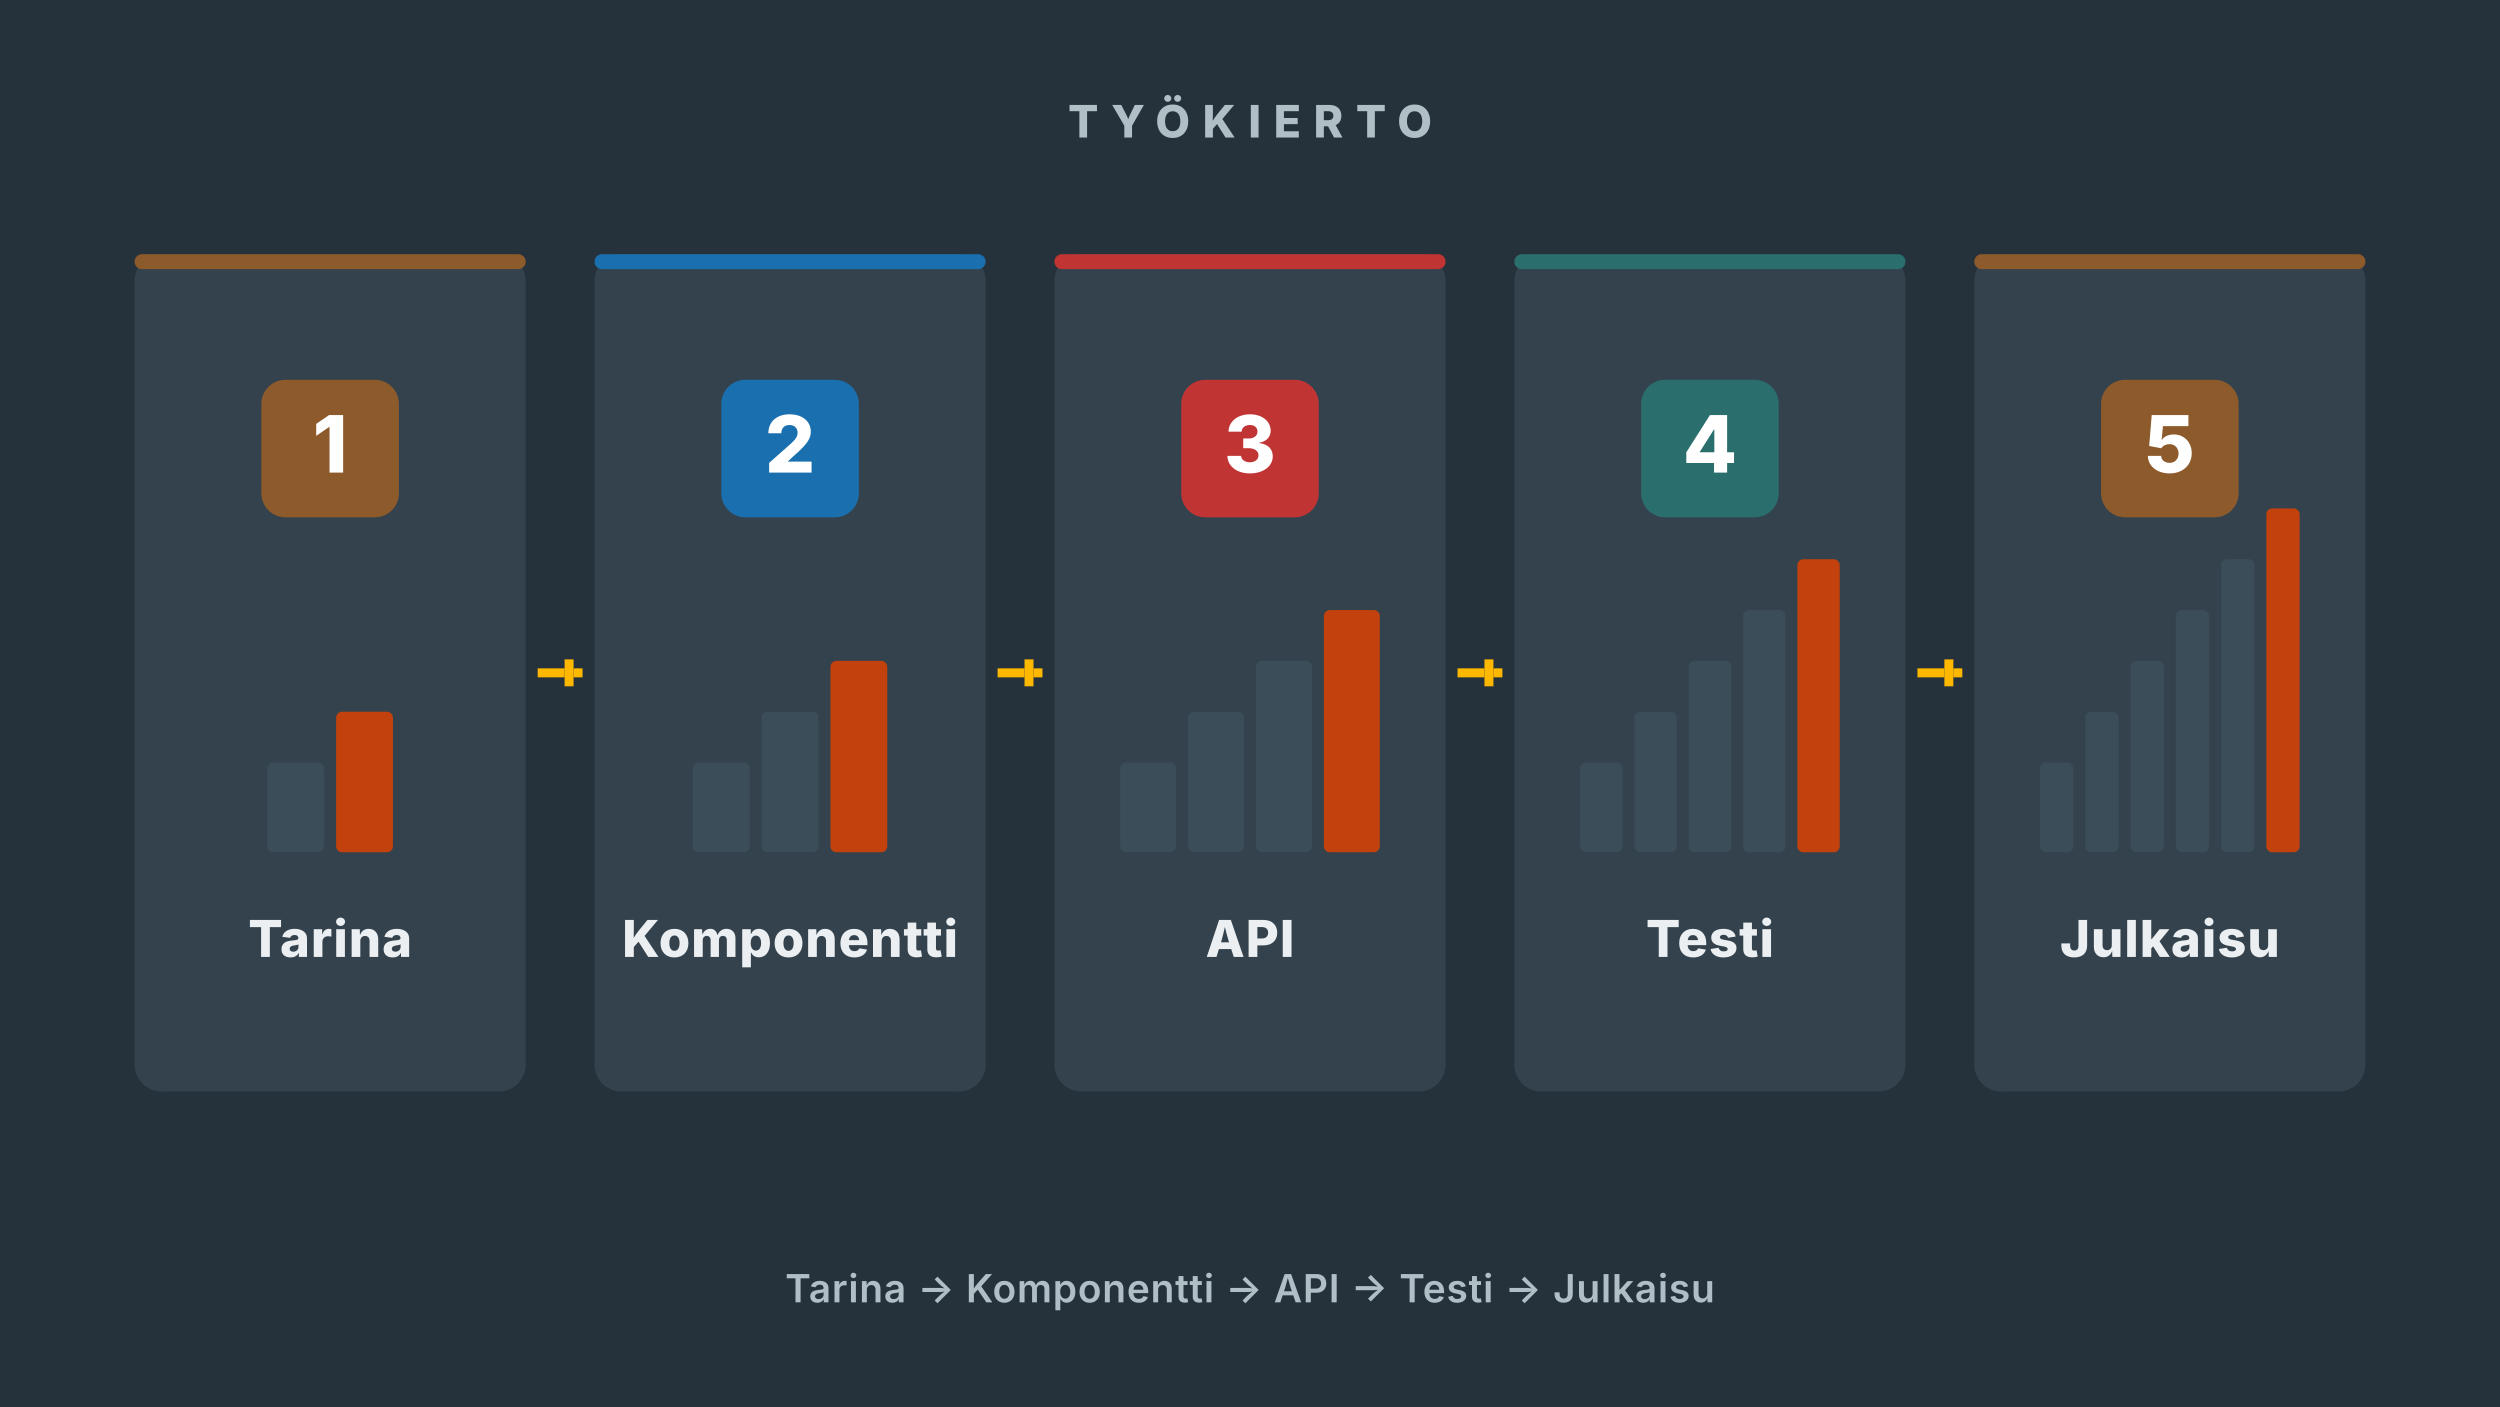
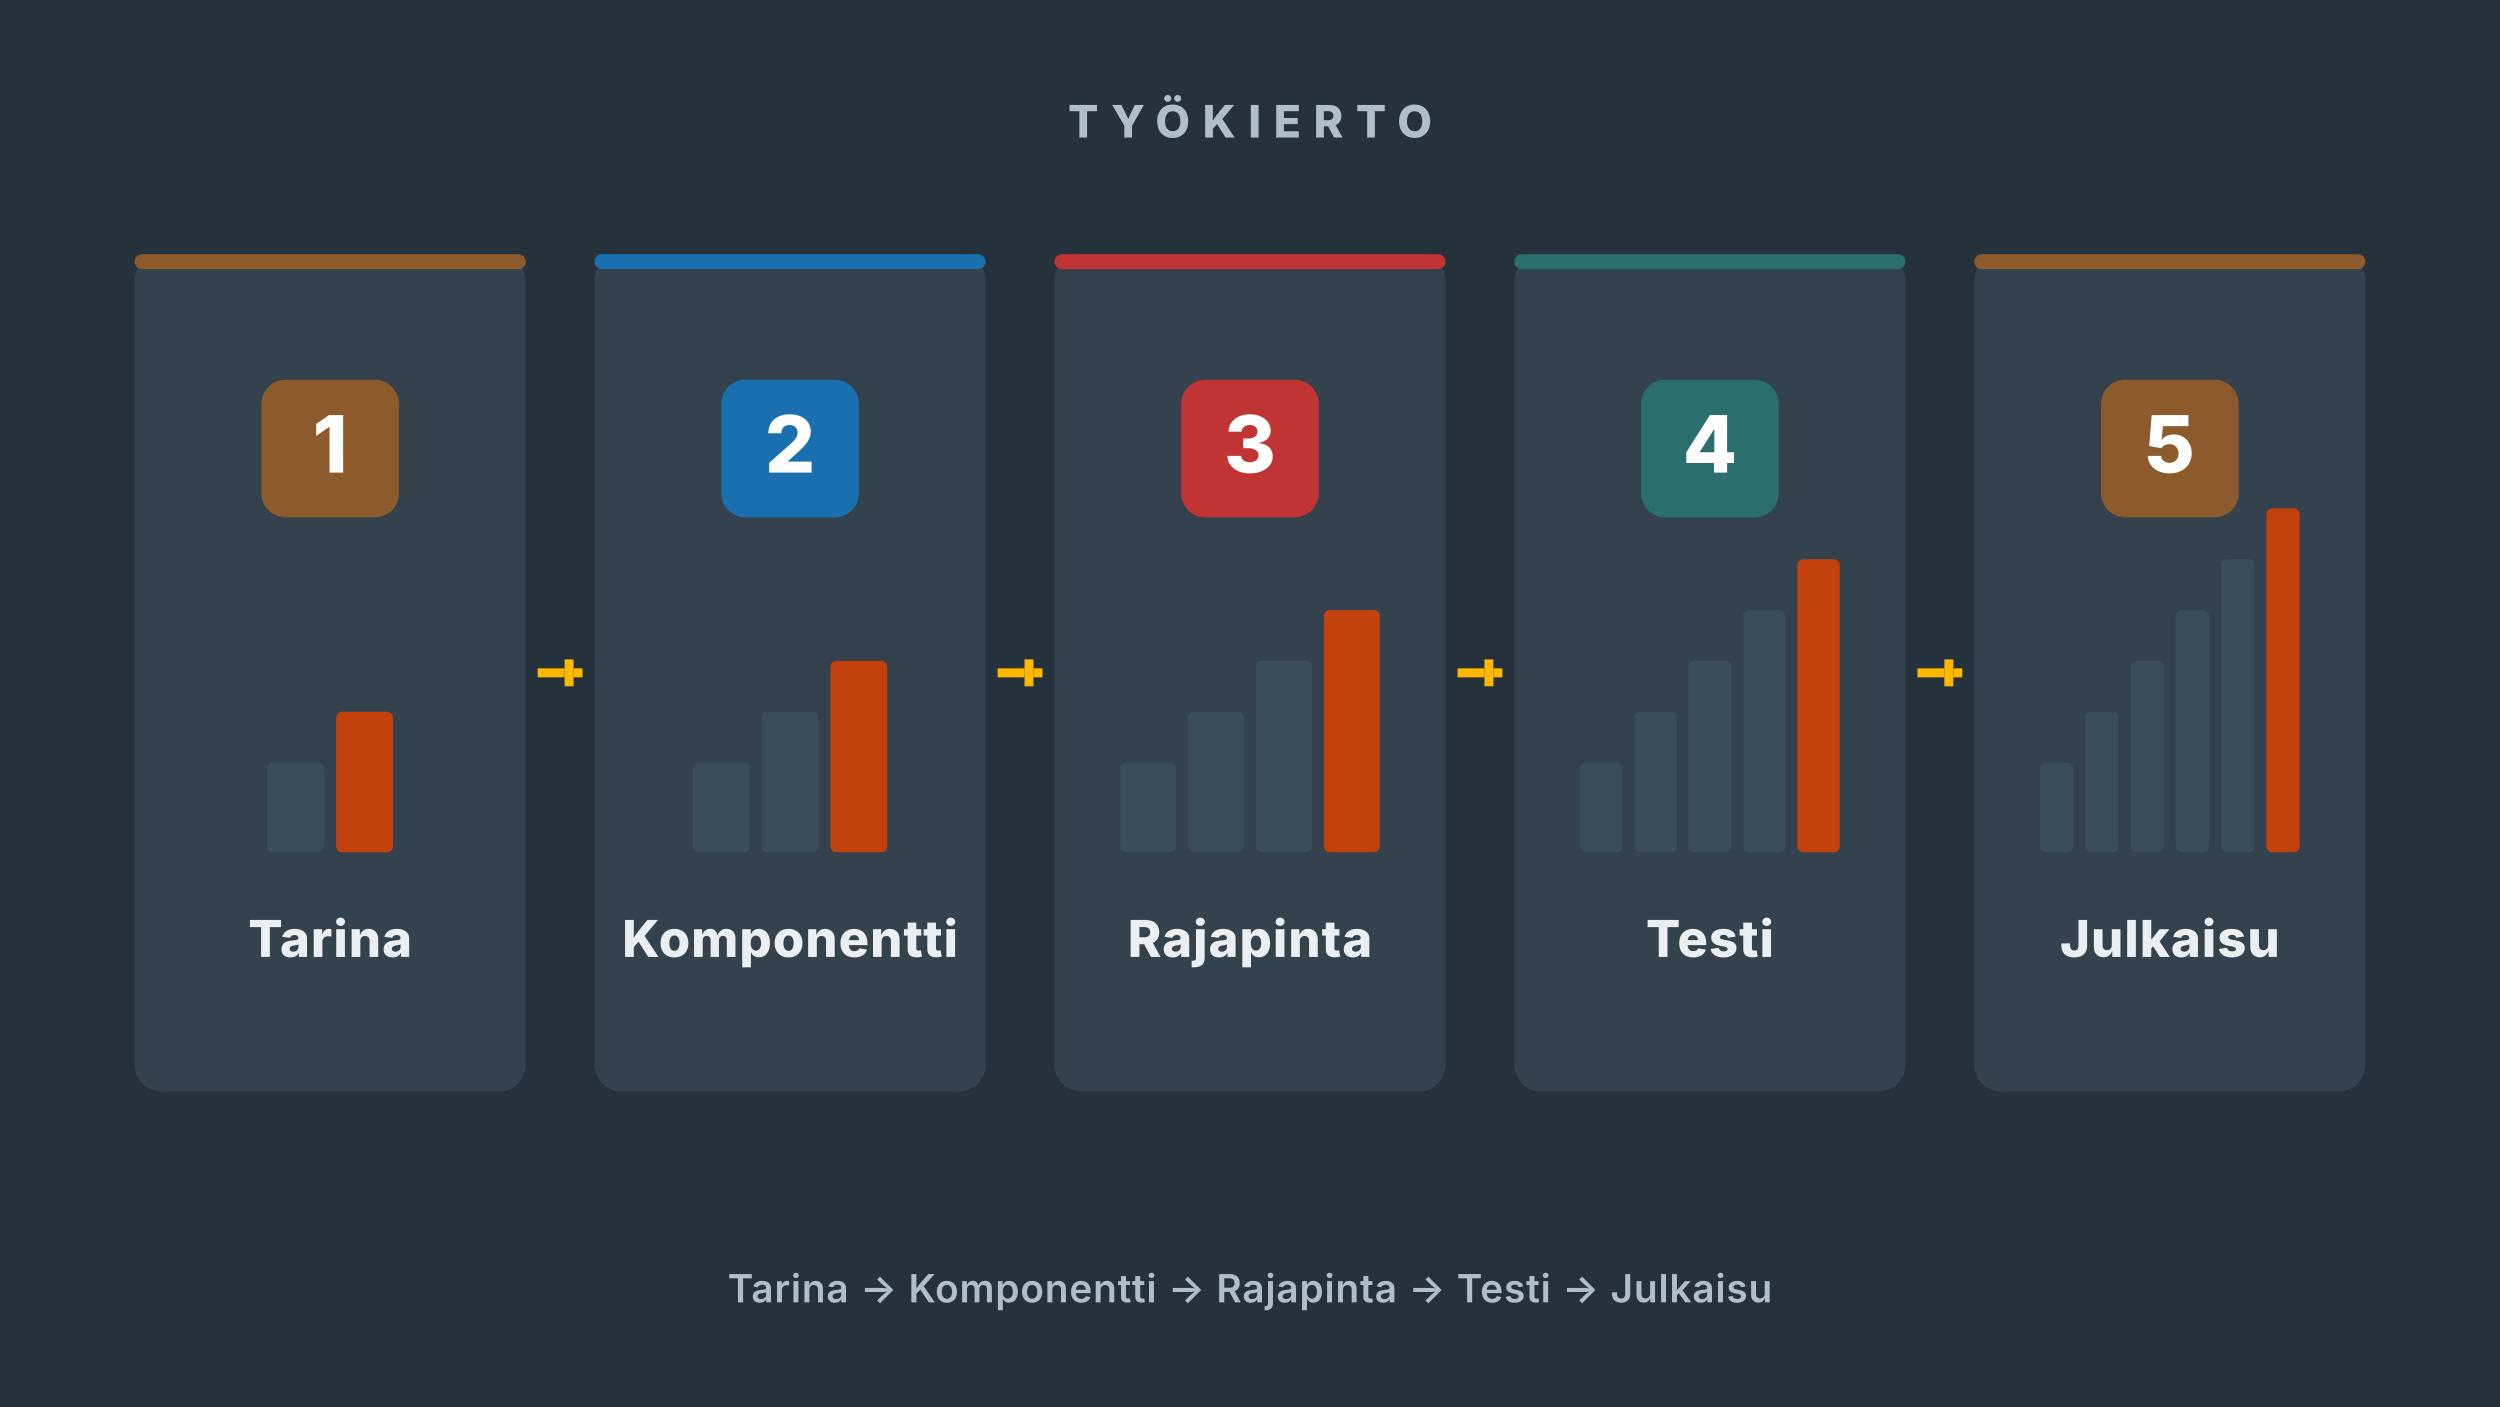
- <svg xmlns="http://www.w3.org/2000/svg" viewBox="0 0 1672 941" width="1672" height="941" role="img" aria-label="Infografiikka työkierrosta: tarina, komponentti, API, testi ja julkaisu peräkkäisinä askelina, joita terrakotanvärinen nuoli yhdistää.">
+ <svg xmlns="http://www.w3.org/2000/svg" viewBox="0 0 1672 941" width="1672" height="941" role="img" aria-label="Infografiikka työkierrosta: tarina, komponentti, rajapinta, testi ja julkaisu peräkkäisinä askelina, joita terrakotanvärinen nuoli yhdistää.">
  <rect x="0" y="0" width="1672" height="941" fill="#26323b" />
  <text x="836" y="92" font-family="Inter,'Segoe UI',system-ui,sans-serif" font-size="30" font-weight="800" fill="#b0bec5" text-anchor="middle" letter-spacing="0.28em">TYÖKIERTO</text>
  <rect x="90" y="170" width="261.6" height="560" fill="#33424d" rx="18" />
  <rect x="90" y="170" width="261.6" height="10" fill="#8d5a2b" rx="5" />
  <rect x="174.8" y="254" width="92" height="92" fill="#8d5a2b" rx="16.1" />
  <text x="220.8" y="316.1" font-family="Inter,'Segoe UI',system-ui,sans-serif" font-size="52.9" font-weight="800" fill="#ffffff" text-anchor="middle" letter-spacing="0.02em">1</text>
  <rect x="178.8" y="510" width="38" height="60" fill="#3c4d5a" rx="4" />
  <rect x="224.8" y="476" width="38" height="94" fill="#c2410c" rx="4" />
  <text x="220.8" y="640" font-family="Inter,'Segoe UI',system-ui,sans-serif" font-size="34" font-weight="800" fill="#eceff1" text-anchor="middle" letter-spacing="0.02em">Tarina</text>
  <rect x="359.6" y="447" width="18" height="6" fill="#ffb800" />
  <rect x="377.6" y="441" width="6" height="18" fill="#ffb800" />
  <rect x="383.6" y="447" width="6" height="6" fill="#ffb800" />
  <rect x="397.6" y="170" width="261.6" height="560" fill="#33424d" rx="18" />
  <rect x="397.6" y="170" width="261.6" height="10" fill="#1a6fae" rx="5" />
  <rect x="482.4" y="254" width="92" height="92" fill="#1a6fae" rx="16.1" />
  <text x="528.4" y="316.1" font-family="Inter,'Segoe UI',system-ui,sans-serif" font-size="52.9" font-weight="800" fill="#ffffff" text-anchor="middle" letter-spacing="0.02em">2</text>
  <rect x="463.4" y="510" width="38" height="60" fill="#3c4d5a" rx="4" />
  <rect x="509.4" y="476" width="38" height="94" fill="#3c4d5a" rx="4" />
  <rect x="555.4" y="442" width="38" height="128" fill="#c2410c" rx="4" />
  <text x="528.4" y="640" font-family="Inter,'Segoe UI',system-ui,sans-serif" font-size="34" font-weight="800" fill="#eceff1" text-anchor="middle" letter-spacing="0.02em">Komponentti</text>
  <rect x="667.2" y="447" width="18" height="6" fill="#ffb800" />
  <rect x="685.2" y="441" width="6" height="18" fill="#ffb800" />
  <rect x="691.2" y="447" width="6" height="6" fill="#ffb800" />
  <rect x="705.2" y="170" width="261.6" height="560" fill="#33424d" rx="18" />
  <rect x="705.2" y="170" width="261.6" height="10" fill="#c03434" rx="5" />
  <rect x="790" y="254" width="92" height="92" fill="#c03434" rx="16.1" />
  <text x="836" y="316.1" font-family="Inter,'Segoe UI',system-ui,sans-serif" font-size="52.9" font-weight="800" fill="#ffffff" text-anchor="middle" letter-spacing="0.02em">3</text>
  <rect x="749.2" y="510" width="37.4" height="60" fill="#3c4d5a" rx="4" />
  <rect x="794.6" y="476" width="37.4" height="94" fill="#3c4d5a" rx="4" />
  <rect x="840" y="442" width="37.4" height="128" fill="#3c4d5a" rx="4" />
  <rect x="885.4" y="408" width="37.4" height="162" fill="#c2410c" rx="4" />
-   <text x="836" y="640" font-family="Inter,'Segoe UI',system-ui,sans-serif" font-size="34" font-weight="800" fill="#eceff1" text-anchor="middle" letter-spacing="0.02em">API</text>
+   <text x="836" y="640" font-family="Inter,'Segoe UI',system-ui,sans-serif" font-size="34" font-weight="800" fill="#eceff1" text-anchor="middle" letter-spacing="0.02em">Rajapinta</text>
  <rect x="974.8" y="447" width="18" height="6" fill="#ffb800" />
  <rect x="992.8" y="441" width="6" height="18" fill="#ffb800" />
  <rect x="998.8" y="447" width="6" height="6" fill="#ffb800" />
  <rect x="1012.8" y="170" width="261.6" height="560" fill="#33424d" rx="18" />
  <rect x="1012.8" y="170" width="261.6" height="10" fill="#2b6e6e" rx="5" />
  <rect x="1097.6" y="254" width="92" height="92" fill="#2b6e6e" rx="16.1" />
  <text x="1143.6" y="316.1" font-family="Inter,'Segoe UI',system-ui,sans-serif" font-size="52.9" font-weight="800" fill="#ffffff" text-anchor="middle" letter-spacing="0.02em">4</text>
  <rect x="1056.8" y="510" width="28.32" height="60" fill="#3c4d5a" rx="4" />
  <rect x="1093.12" y="476" width="28.32" height="94" fill="#3c4d5a" rx="4" />
  <rect x="1129.44" y="442" width="28.32" height="128" fill="#3c4d5a" rx="4" />
  <rect x="1165.76" y="408" width="28.32" height="162" fill="#3c4d5a" rx="4" />
  <rect x="1202.08" y="374" width="28.32" height="196" fill="#c2410c" rx="4" />
  <text x="1143.6" y="640" font-family="Inter,'Segoe UI',system-ui,sans-serif" font-size="34" font-weight="800" fill="#eceff1" text-anchor="middle" letter-spacing="0.02em">Testi</text>
  <rect x="1282.4" y="447" width="18" height="6" fill="#ffb800" />
  <rect x="1300.4" y="441" width="6" height="18" fill="#ffb800" />
  <rect x="1306.4" y="447" width="6" height="6" fill="#ffb800" />
  <rect x="1320.4" y="170" width="261.6" height="560" fill="#33424d" rx="18" />
  <rect x="1320.4" y="170" width="261.6" height="10" fill="#8d5a2b" rx="5" />
  <rect x="1405.2" y="254" width="92" height="92" fill="#8d5a2b" rx="16.1" />
  <text x="1451.2" y="316.1" font-family="Inter,'Segoe UI',system-ui,sans-serif" font-size="52.9" font-weight="800" fill="#ffffff" text-anchor="middle" letter-spacing="0.02em">5</text>
  <rect x="1364.4" y="510" width="22.267" height="60" fill="#3c4d5a" rx="4" />
  <rect x="1394.67" y="476" width="22.267" height="94" fill="#3c4d5a" rx="4" />
  <rect x="1424.93" y="442" width="22.267" height="128" fill="#3c4d5a" rx="4" />
  <rect x="1455.2" y="408" width="22.267" height="162" fill="#3c4d5a" rx="4" />
  <rect x="1485.47" y="374" width="22.267" height="196" fill="#3c4d5a" rx="4" />
  <rect x="1515.73" y="340" width="22.267" height="230" fill="#c2410c" rx="4" />
  <text x="1451.2" y="640" font-family="Inter,'Segoe UI',system-ui,sans-serif" font-size="34" font-weight="800" fill="#eceff1" text-anchor="middle" letter-spacing="0.02em">Julkaisu</text>
-   <text x="836" y="871" font-family="Inter,'Segoe UI',system-ui,sans-serif" font-size="26" font-weight="600" fill="#b0bec5" text-anchor="middle" letter-spacing="0.02em">Tarina → Komponentti → API → Testi → Julkaisu</text>
+   <text x="836" y="871" font-family="Inter,'Segoe UI',system-ui,sans-serif" font-size="26" font-weight="600" fill="#b0bec5" text-anchor="middle" letter-spacing="0.02em">Tarina → Komponentti → Rajapinta → Testi → Julkaisu</text>
</svg>
